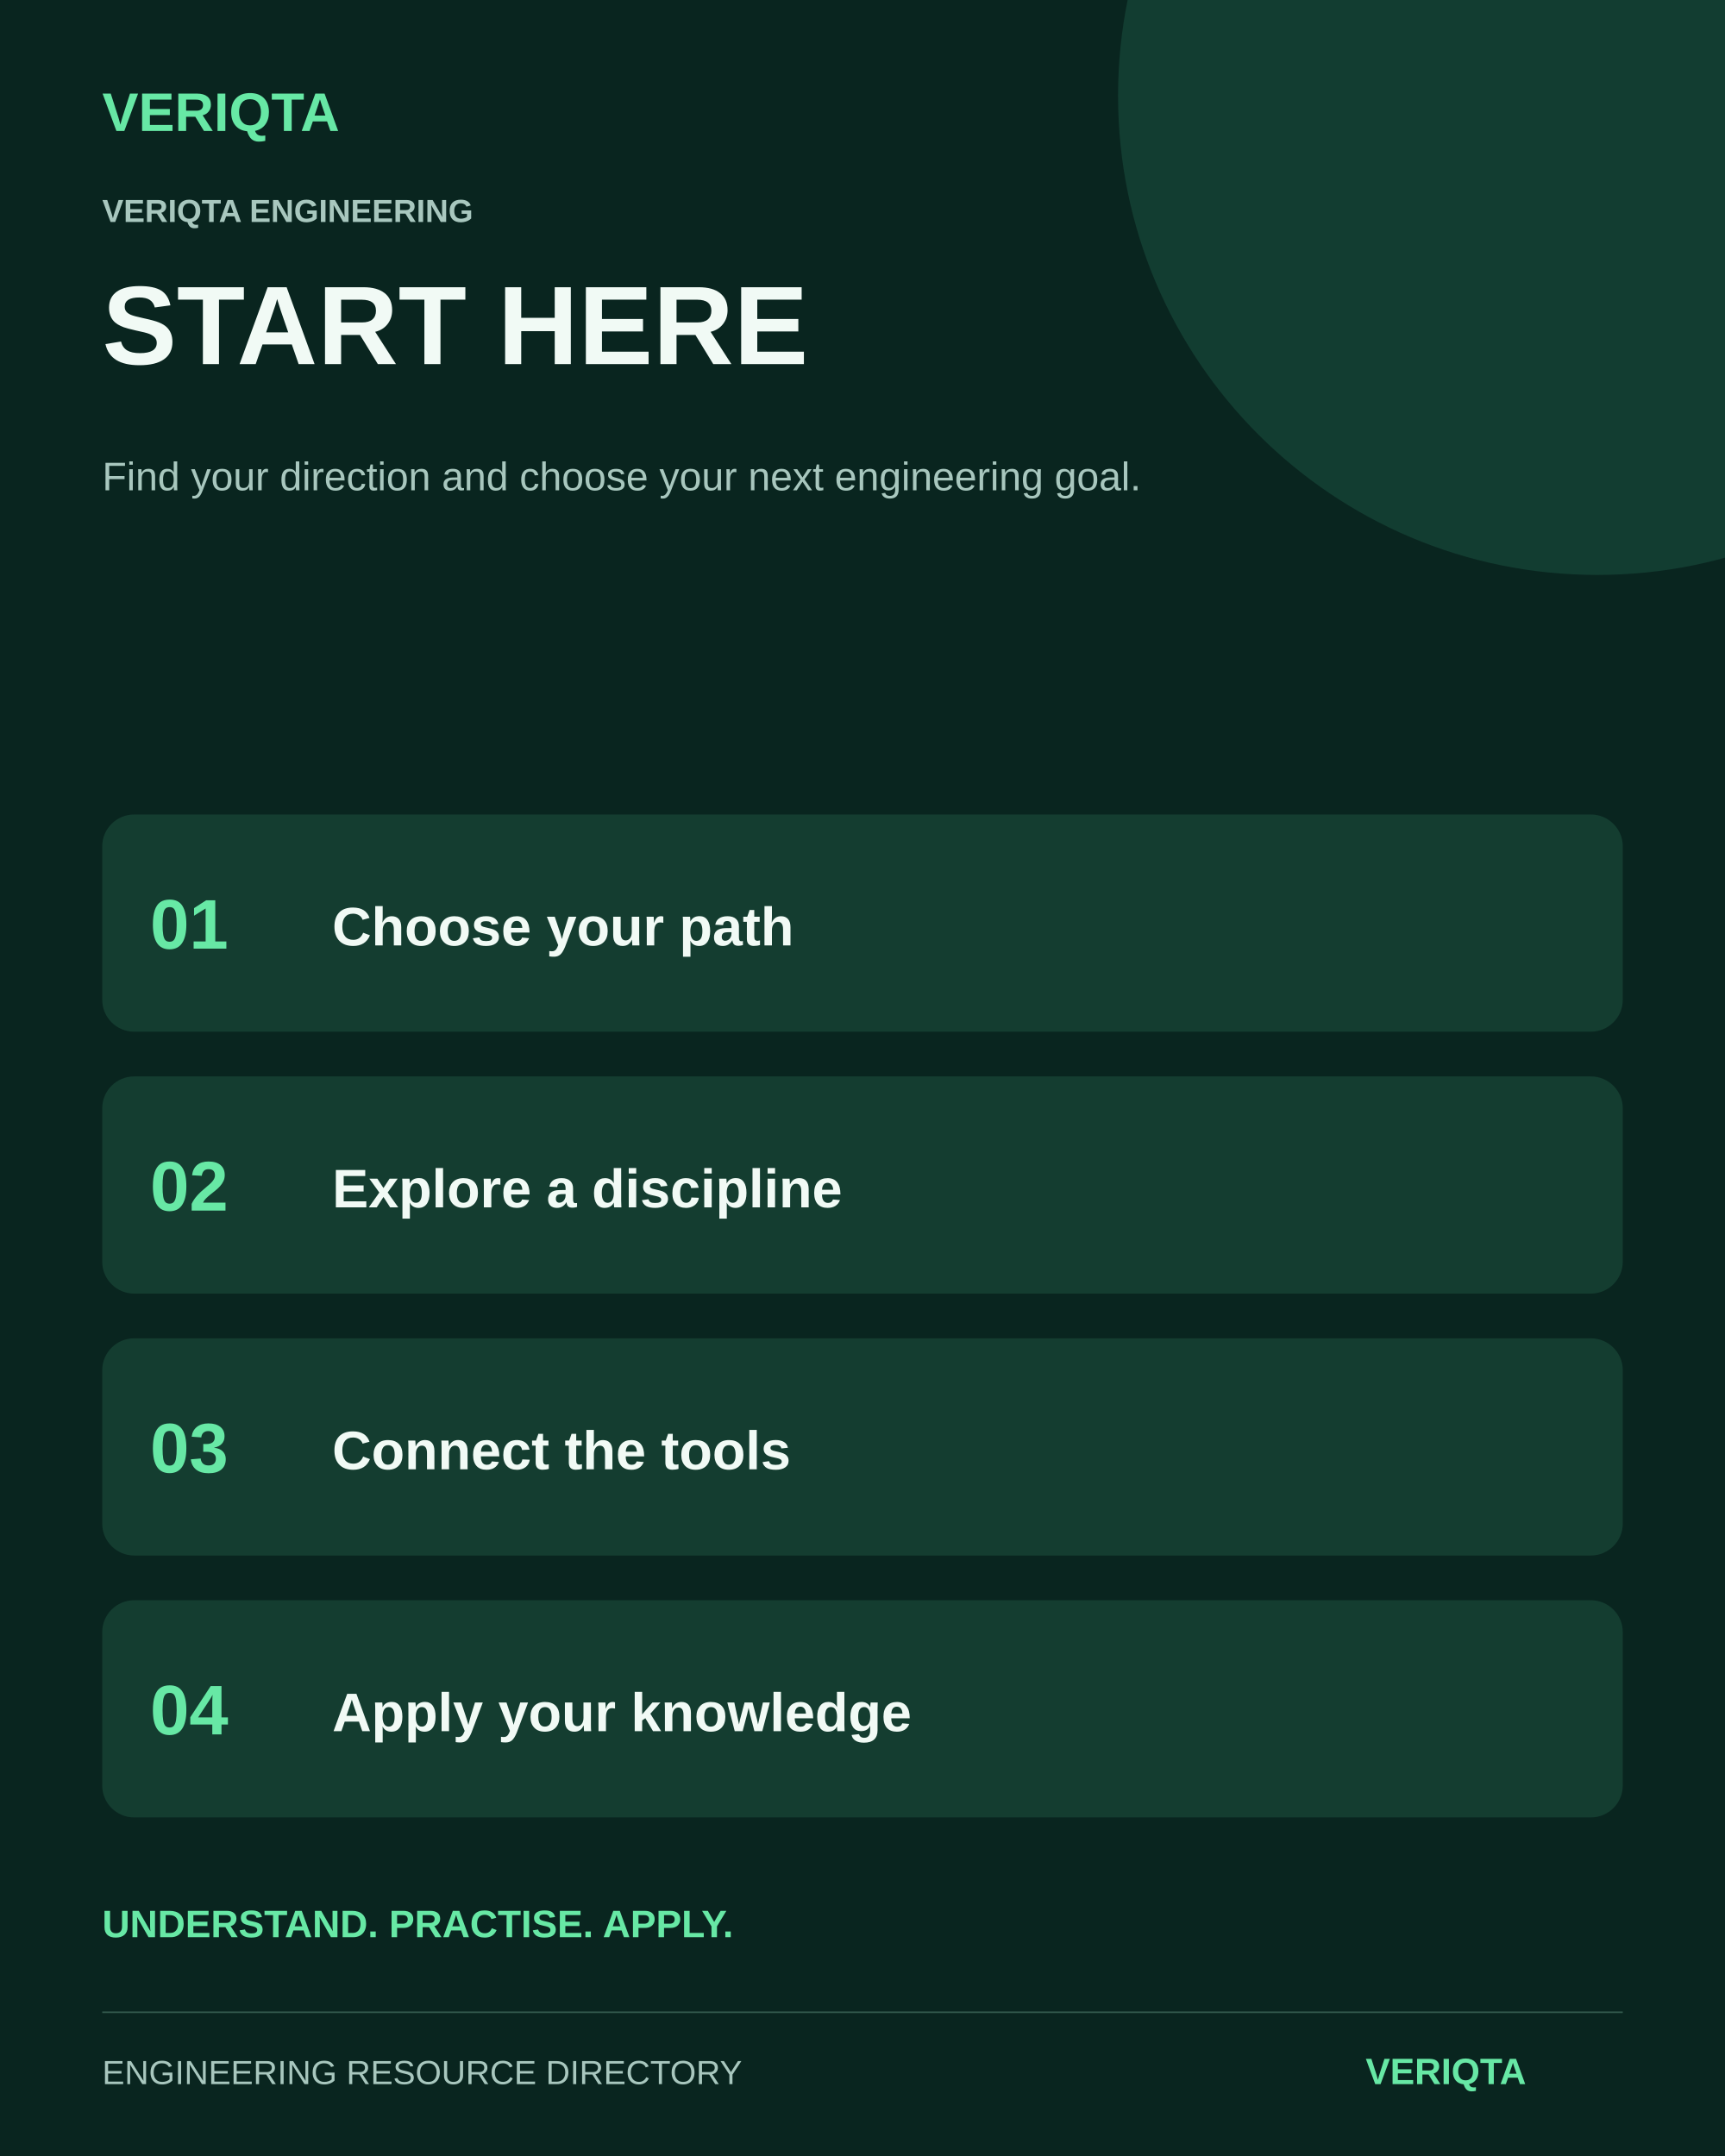
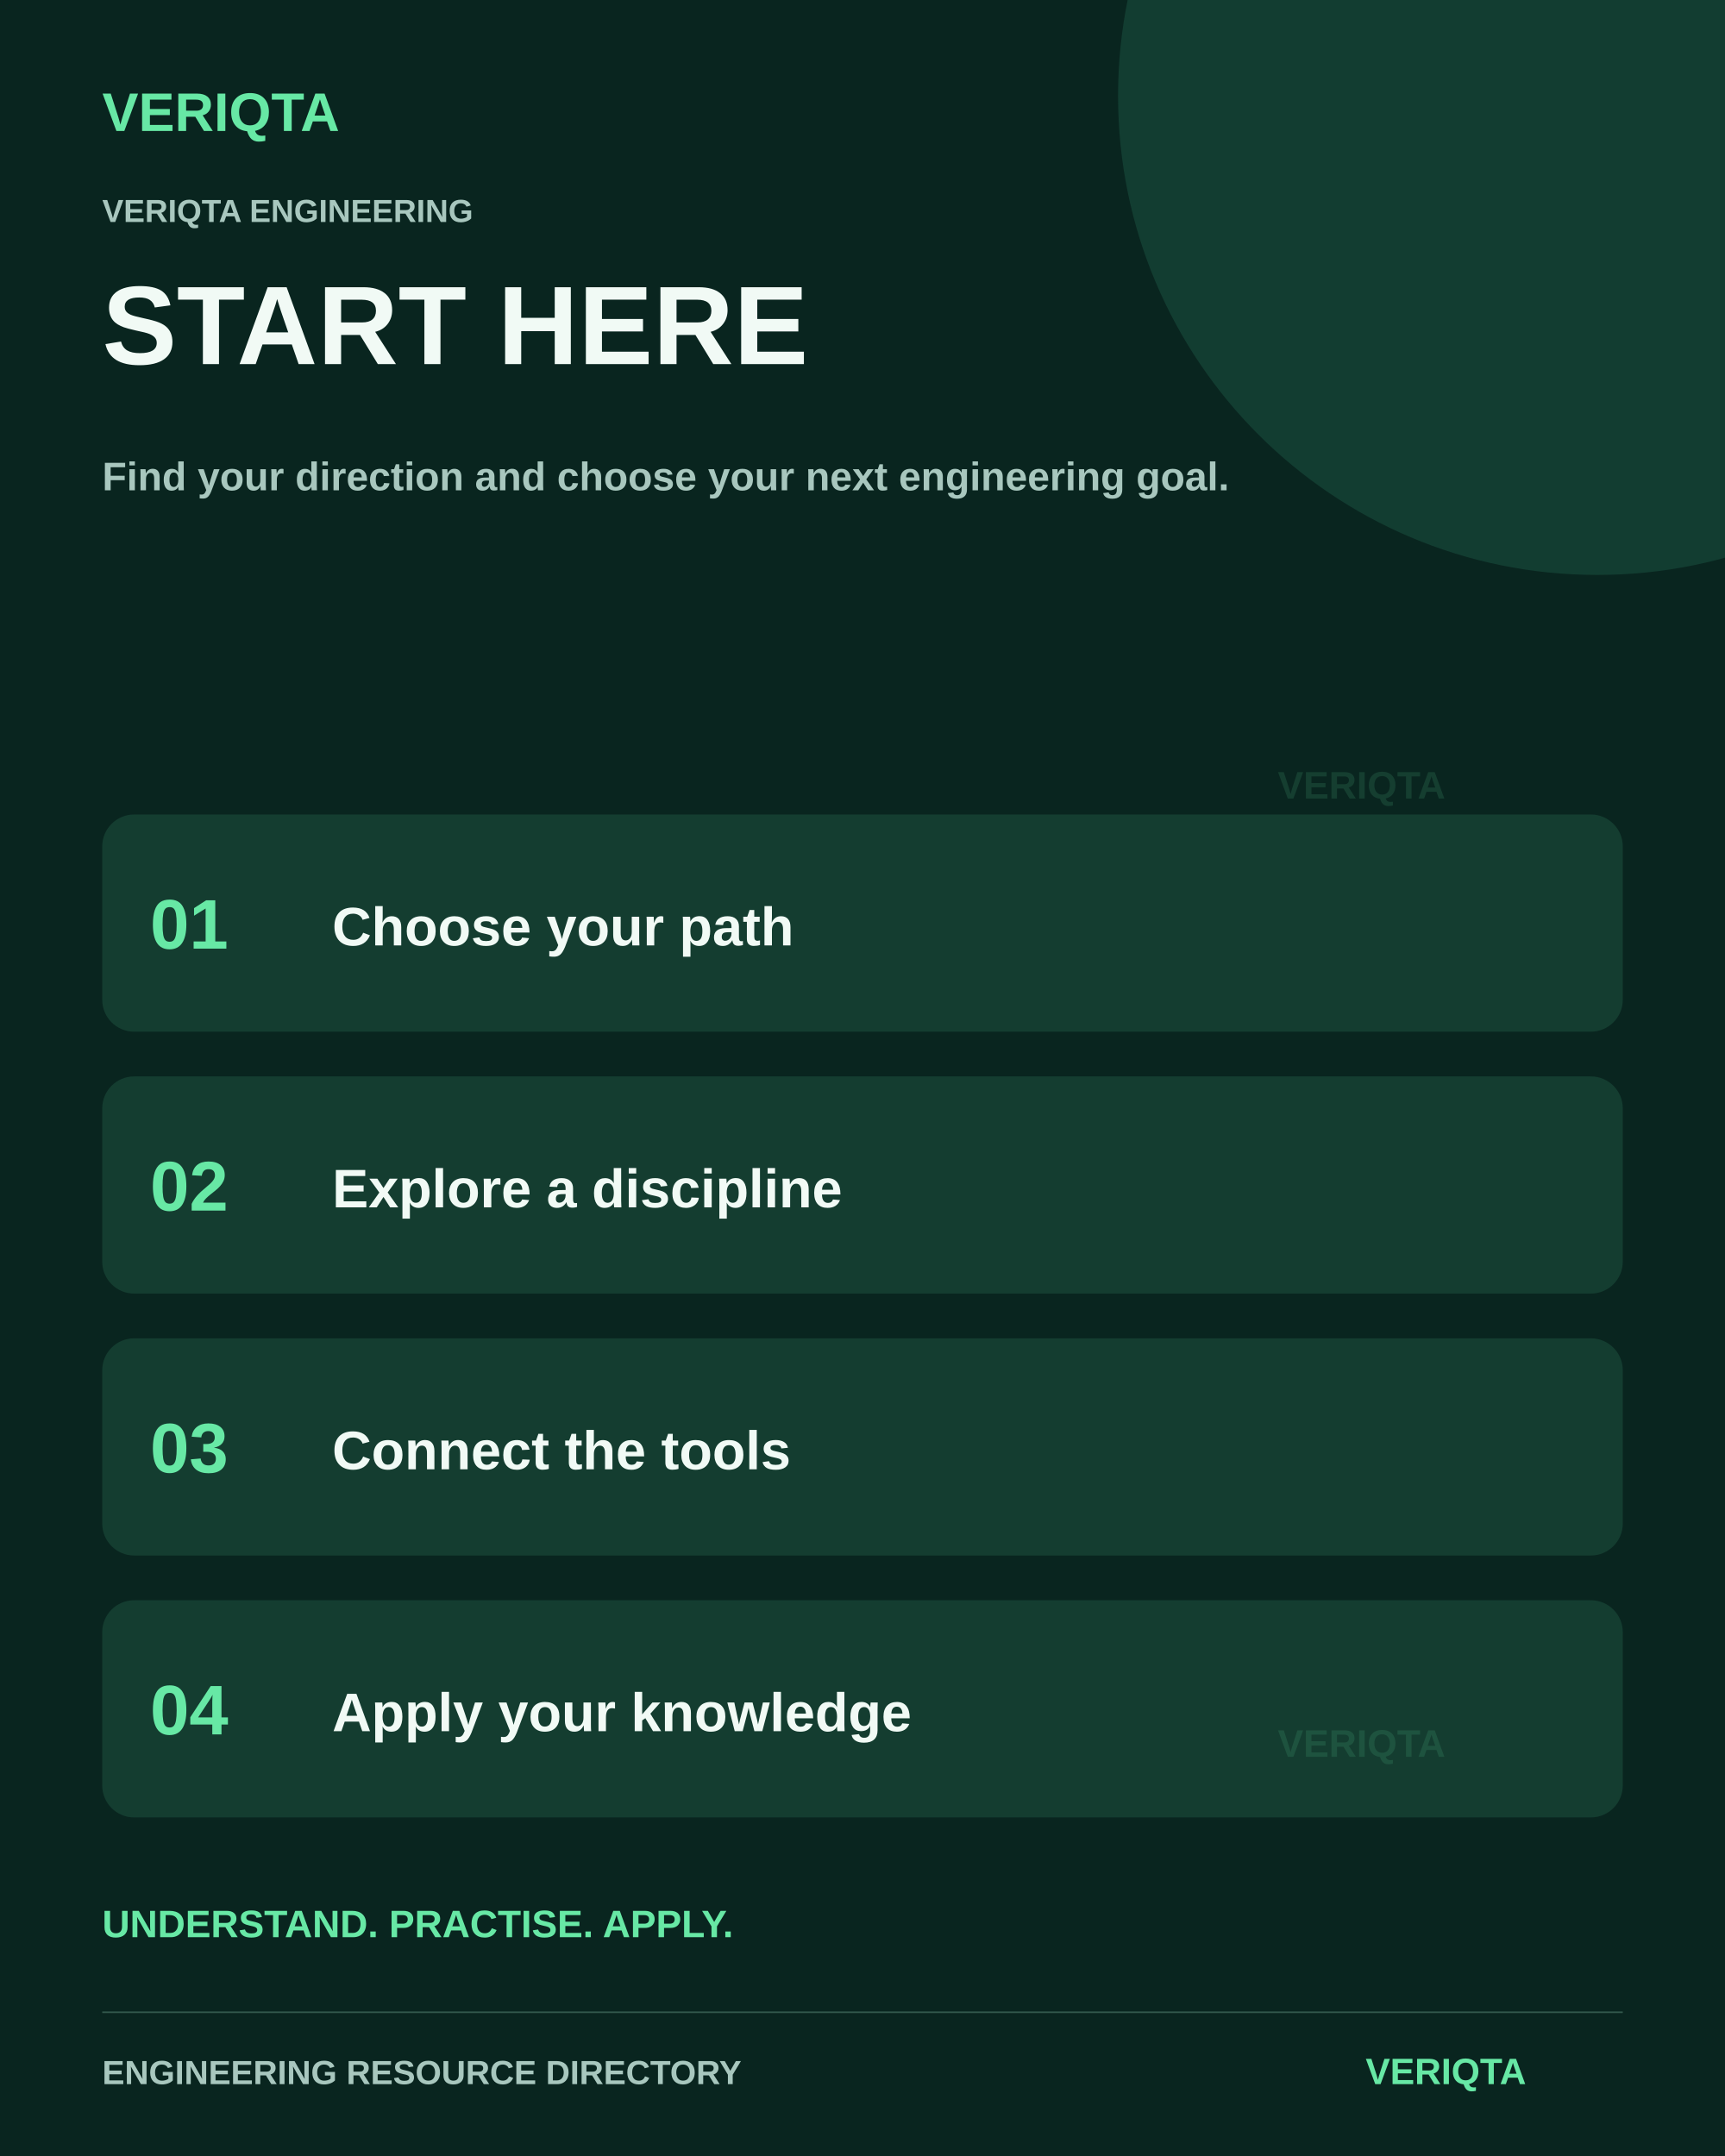
<svg xmlns="http://www.w3.org/2000/svg" width="1080" height="1350" viewBox="0 0 1080 1350">
  <rect x="0" y="0" width="1080" height="1350" rx="0" fill="#09251F" />
  <circle cx="1000" cy="60" r="300" fill="#123D31" />
-   <text x="64" y="82" font-family="Arial, Nimbus Sans, sans-serif" font-size="34" font-weight="bold" fill="#67E8A5">VERIQTA</text>
-   <text x="64" y="139" font-family="Arial, Nimbus Sans, sans-serif" font-size="20" font-weight="bold" fill="#A8C7BE">VERIQTA ENGINEERING</text>
-   <text x="64" y="228" font-family="Arial, Nimbus Sans, sans-serif" font-size="70" font-weight="bold" fill="#F1FAF5">START HERE</text>
-   <text x="64" y="307" font-family="Arial, Nimbus Sans, sans-serif" font-size="25" font-weight="normal" fill="#A8C7BE">Find your direction and choose your next engineering goal.</text>
+   <text x="64" y="82" font-family="Arial" font-size="34" font-weight="bold" fill="#67E8A5">VERIQTA</text>
+   <text x="64" y="139" font-family="Arial" font-size="20" font-weight="bold" fill="#A8C7BE">VERIQTA ENGINEERING</text>
+   <text x="64" y="228" font-family="Arial" font-size="70" font-weight="bold" fill="#F1FAF5">START HERE</text>
+   <text x="64" y="307" font-family="Arial" font-size="25" font-weight="bold" fill="#A8C7BE">Find your direction and choose your next engineering goal.</text>
  <path d="M64 1260H1016" stroke="#31584B" />
-   <text x="64" y="1305" font-family="Arial, Nimbus Sans, sans-serif" font-size="21" font-weight="normal" fill="#A8C7BE">ENGINEERING RESOURCE DIRECTORY</text>
-   <text x="855" y="1305" font-family="Arial, Nimbus Sans, sans-serif" font-size="23" font-weight="bold" fill="#67E8A5">VERIQTA</text>
+   <text x="64" y="1305" font-family="Arial" font-size="21" font-weight="bold" fill="#A8C7BE">ENGINEERING RESOURCE DIRECTORY</text>
+   <text x="855" y="1305" font-family="Arial" font-size="23" font-weight="bold" fill="#67E8A5">VERIQTA</text>
  <rect x="64" y="510" width="952" height="136" rx="20" fill="#143D30" />
-   <text x="94" y="594" font-family="Arial, Nimbus Sans, sans-serif" font-size="44" font-weight="bold" fill="#67E8A5">01</text>
-   <text x="208" y="592" font-family="Arial, Nimbus Sans, sans-serif" font-size="34" font-weight="bold" fill="#F1FAF5">Choose your path</text>
+   <text x="94" y="594" font-family="Arial" font-size="44" font-weight="bold" fill="#67E8A5">01</text>
+   <text x="208" y="592" font-family="Arial" font-size="34" font-weight="bold" fill="#F1FAF5">Choose your path</text>
  <rect x="64" y="674" width="952" height="136" rx="20" fill="#143D30" />
-   <text x="94" y="758" font-family="Arial, Nimbus Sans, sans-serif" font-size="44" font-weight="bold" fill="#67E8A5">02</text>
-   <text x="208" y="756" font-family="Arial, Nimbus Sans, sans-serif" font-size="34" font-weight="bold" fill="#F1FAF5">Explore a discipline</text>
+   <text x="94" y="758" font-family="Arial" font-size="44" font-weight="bold" fill="#67E8A5">02</text>
+   <text x="208" y="756" font-family="Arial" font-size="34" font-weight="bold" fill="#F1FAF5">Explore a discipline</text>
  <rect x="64" y="838" width="952" height="136" rx="20" fill="#143D30" />
-   <text x="94" y="922" font-family="Arial, Nimbus Sans, sans-serif" font-size="44" font-weight="bold" fill="#67E8A5">03</text>
-   <text x="208" y="920" font-family="Arial, Nimbus Sans, sans-serif" font-size="34" font-weight="bold" fill="#F1FAF5">Connect the tools</text>
+   <text x="94" y="922" font-family="Arial" font-size="44" font-weight="bold" fill="#67E8A5">03</text>
+   <text x="208" y="920" font-family="Arial" font-size="34" font-weight="bold" fill="#F1FAF5">Connect the tools</text>
  <rect x="64" y="1002" width="952" height="136" rx="20" fill="#143D30" />
-   <text x="94" y="1086" font-family="Arial, Nimbus Sans, sans-serif" font-size="44" font-weight="bold" fill="#67E8A5">04</text>
-   <text x="208" y="1084" font-family="Arial, Nimbus Sans, sans-serif" font-size="34" font-weight="bold" fill="#F1FAF5">Apply your knowledge</text>
-   <text x="64" y="1213" font-family="Arial, Nimbus Sans, sans-serif" font-size="24" font-weight="bold" fill="#67E8A5">UNDERSTAND. PRACTISE. APPLY.</text>
+   <text x="94" y="1086" font-family="Arial" font-size="44" font-weight="bold" fill="#67E8A5">04</text>
+   <text x="208" y="1084" font-family="Arial" font-size="34" font-weight="bold" fill="#F1FAF5">Apply your knowledge</text>
+   <text x="64" y="1213" font-family="Arial" font-size="24" font-weight="bold" fill="#67E8A5">UNDERSTAND. PRACTISE. APPLY.</text>
+   <g fill="#67E8A5" opacity="0.13" font-family="Arial" font-weight="bold" font-size="24">
+     <text x="800" y="500">VERIQTA</text>
+     <text x="800" y="1100">VERIQTA</text>
+   </g>
</svg>
